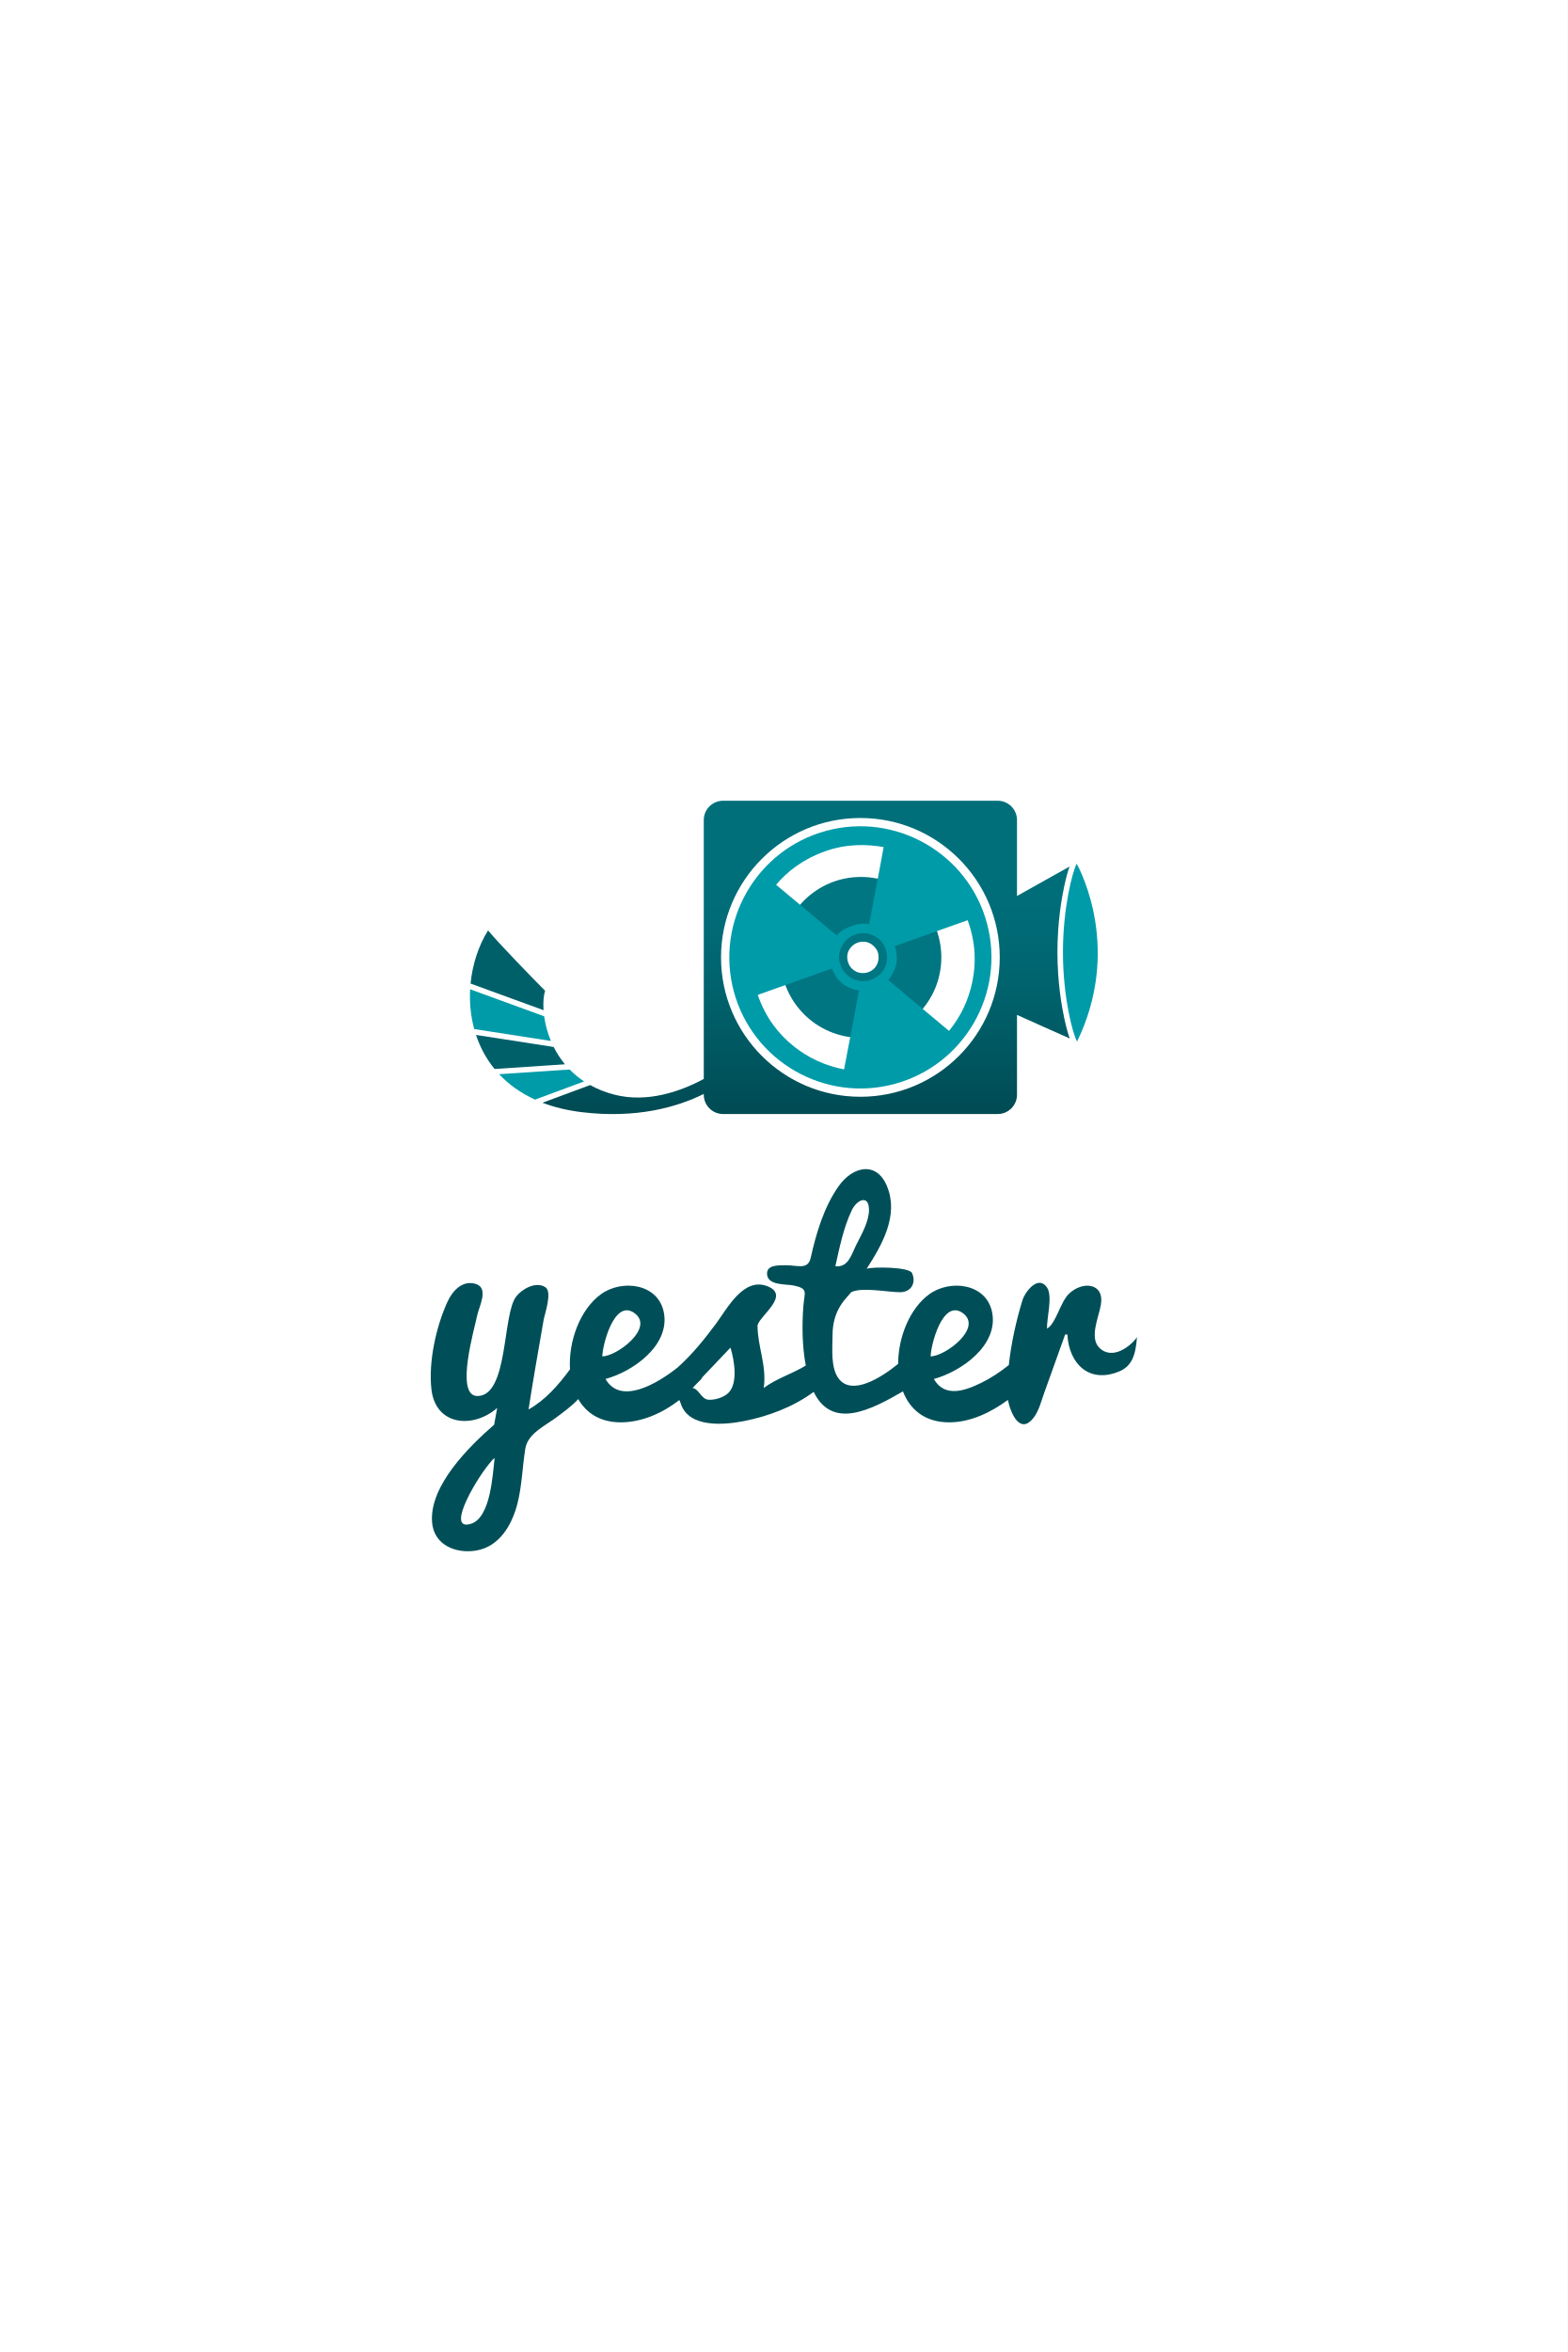
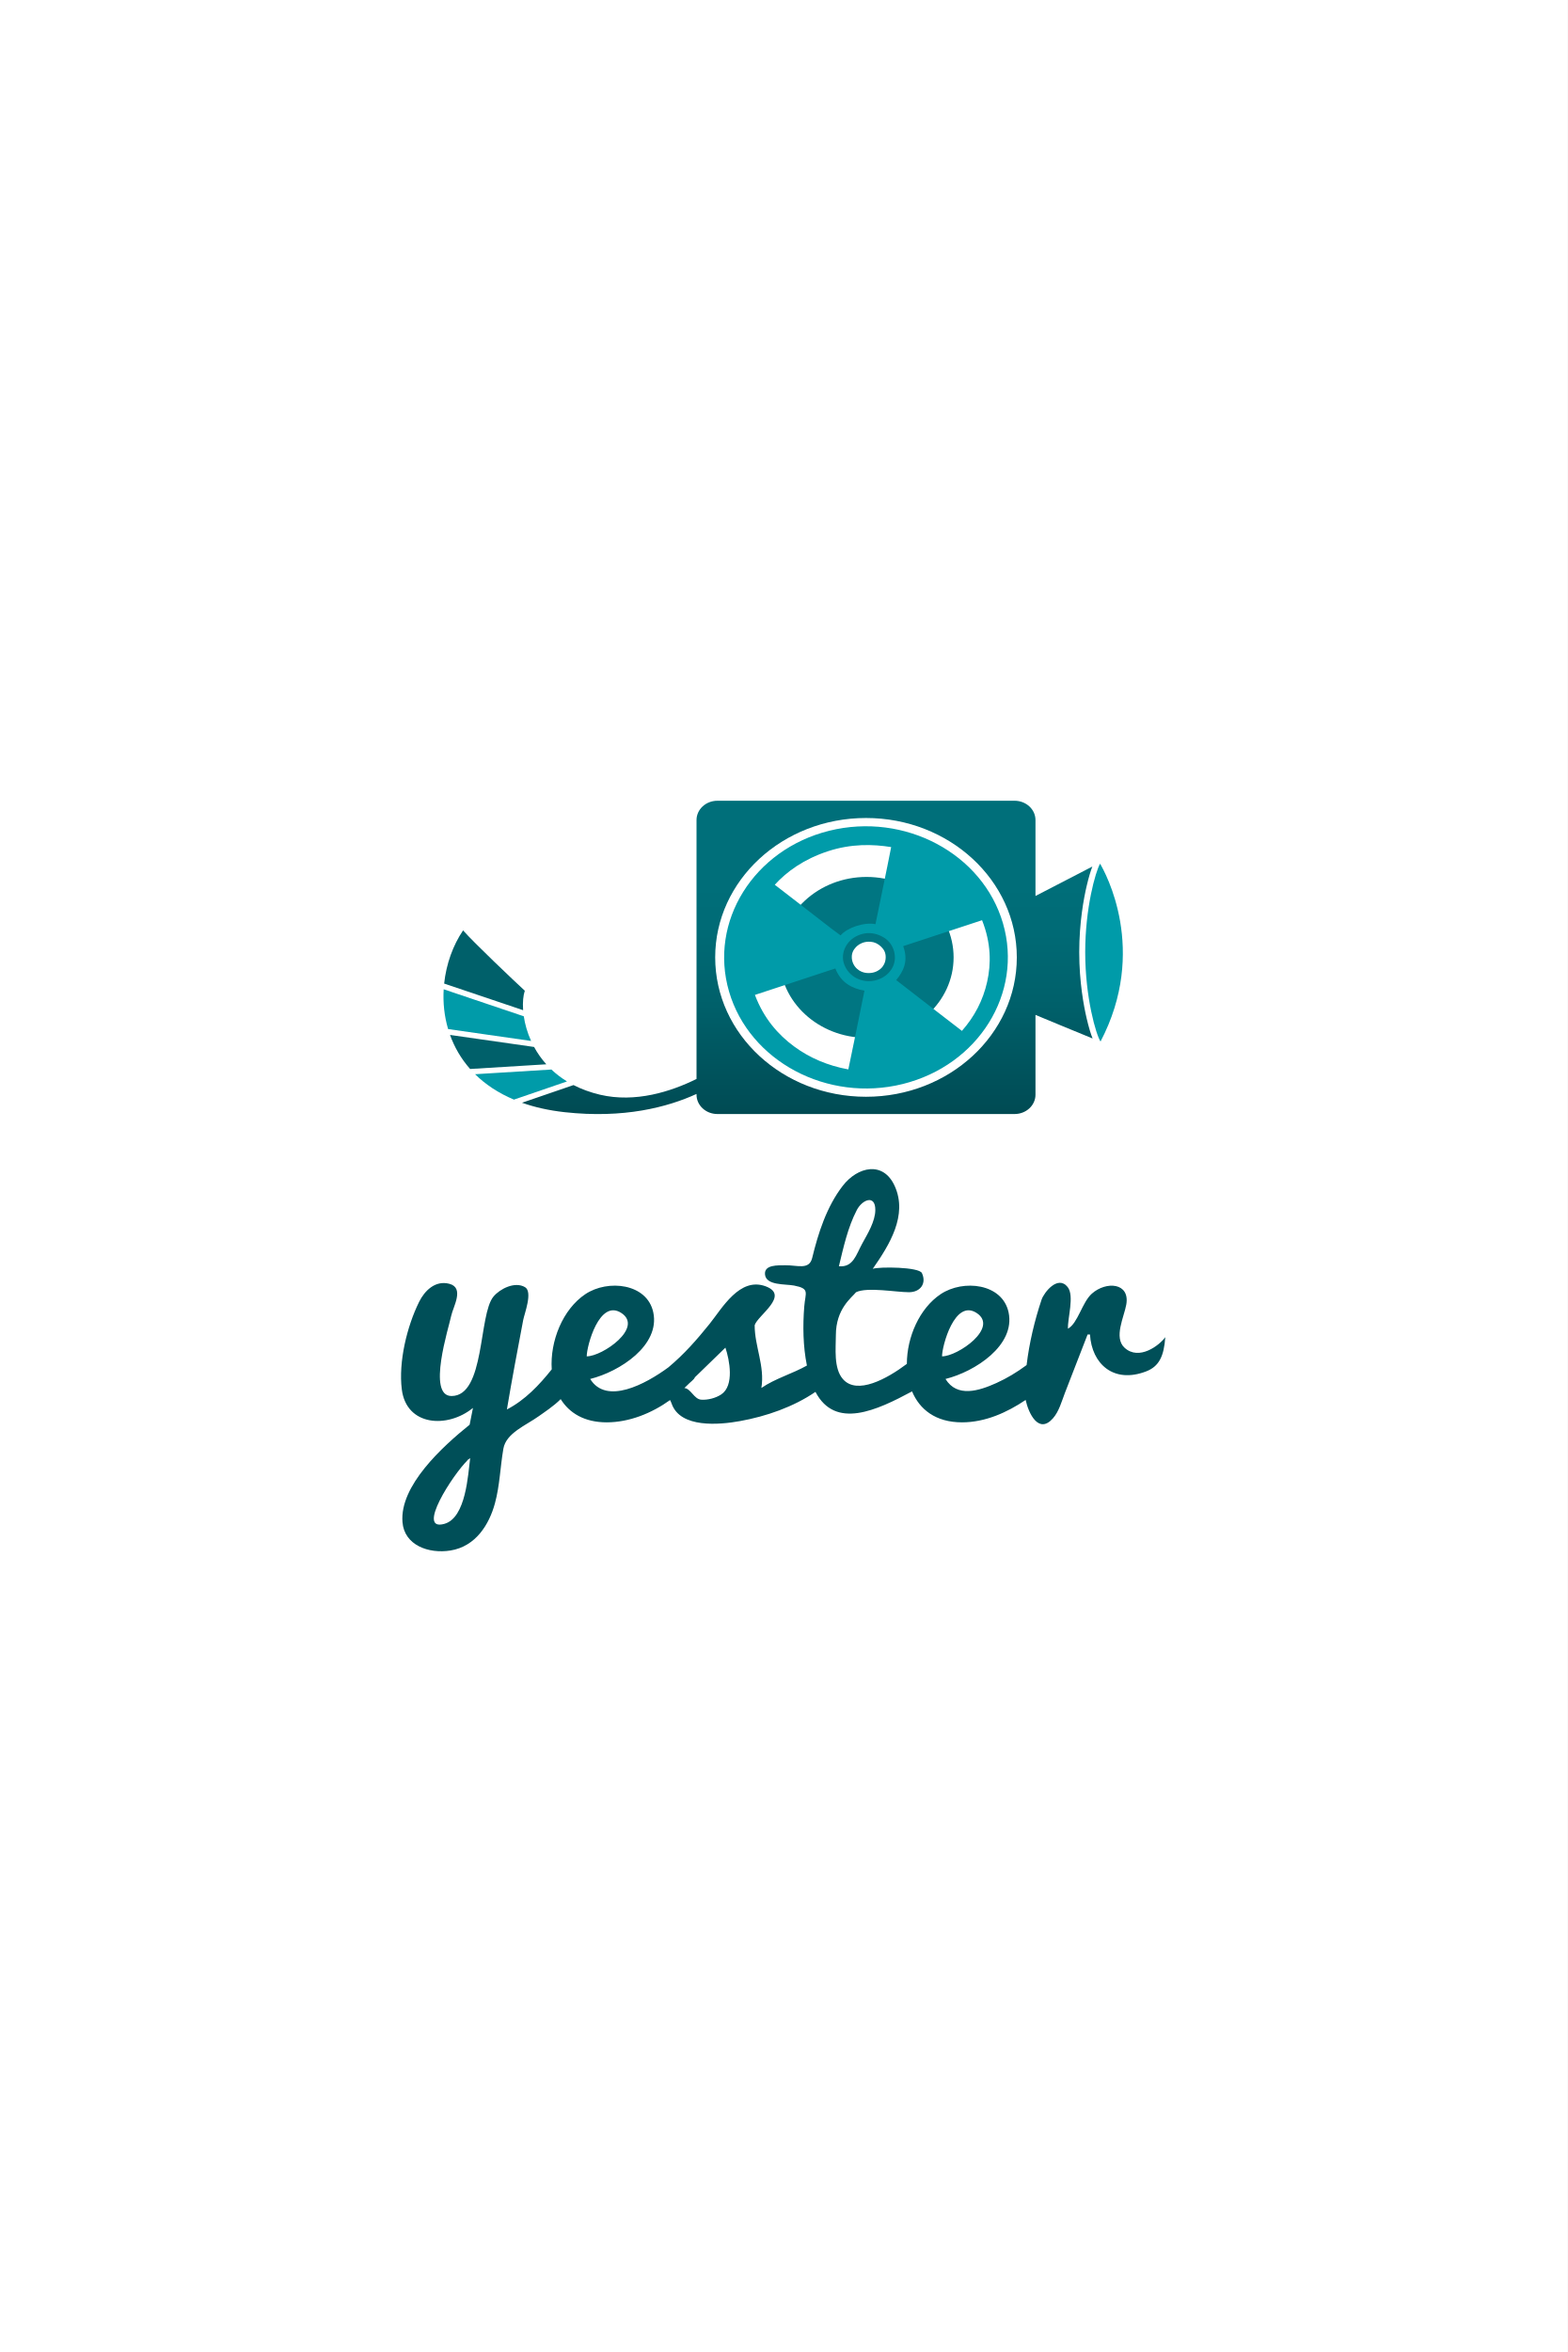
<svg xmlns="http://www.w3.org/2000/svg" xmlns:xlink="http://www.w3.org/1999/xlink" width="640" height="960" id="svg2" version="1.1">
  <defs id="defs4">
    <linearGradient id="linearGradient3006">
      <stop style="stop-color:#999999;stop-opacity:1;" offset="0" id="stop3008" />
      <stop style="stop-color:#ffffff;stop-opacity:1" offset="1" id="stop3010" />
    </linearGradient>
    <linearGradient xlink:href="#linearGradient3006" id="linearGradient3012" x1="-3.143" y1="-5.179" x2="-4.165" y2="-5.344" gradientUnits="userSpaceOnUse" />
    <linearGradient gradientTransform="matrix(0.9204577,0,0,0.7923052,-0.3082857,-1.079246)" xlink:href="#linearGradient3006-7" id="linearGradient3012-1" x1="-3.115" y1="-5.011" x2="-3.75" y2="-5.423" gradientUnits="userSpaceOnUse" />
    <linearGradient id="linearGradient3006-7">
      <stop style="stop-color:#d1dce2;stop-opacity:1" offset="0" id="stop3008-4" />
      <stop style="stop-color:#ffffff;stop-opacity:1" offset="1" id="stop3010-0" />
    </linearGradient>
    <linearGradient xlink:href="#linearGradient3180" id="linearGradient3066" gradientUnits="userSpaceOnUse" x1="107.076" y1="918.77" x2="22.476" y2="1086.455" />
    <linearGradient id="linearGradient3180">
      <stop style="stop-color:#d1dce2;stop-opacity:1" offset="0" id="stop3182" />
      <stop style="stop-color:#ffffff;stop-opacity:1" offset="1" id="stop3184" />
    </linearGradient>
    <linearGradient id="SVGID_1_" gradientUnits="userSpaceOnUse" x1="521.499" y1="442.962" x2="521.499" y2="207.45">
      <stop offset="0" style="stop-color:#004A52" id="stop14" />
      <stop offset="0.08" style="stop-color:#004E57" id="stop16" />
      <stop offset="0.456" style="stop-color:#00606A" id="stop18" />
      <stop offset="0.776" style="stop-color:#006B76" id="stop20" />
      <stop offset="1" style="stop-color:#006F7A" id="stop22" />
    </linearGradient>
    <linearGradient xlink:href="#linearGradient3180" id="linearGradient3062" gradientUnits="userSpaceOnUse" x1="107.076" y1="918.77" x2="22.476" y2="1086.455" />
    <linearGradient xlink:href="#linearGradient3180" id="linearGradient3064" gradientUnits="userSpaceOnUse" x1="107.076" y1="918.77" x2="22.476" y2="1086.455" />
    <linearGradient y2="1086.455" x2="22.476" y1="918.77" x1="107.076" gradientUnits="userSpaceOnUse" id="linearGradient3072" xlink:href="#linearGradient3180" />
    <linearGradient xlink:href="#SVGID_1_-1" id="linearGradient3086" gradientUnits="userSpaceOnUse" x1="521.499" y1="442.962" x2="521.499" y2="207.45" />
    <linearGradient id="SVGID_1_-1" gradientUnits="userSpaceOnUse" x1="521.499" y1="442.962" x2="521.499" y2="207.45">
      <stop offset="0" style="stop-color:#004A52" id="stop14-7" />
      <stop offset="0.08" style="stop-color:#004E57" id="stop16-4" />
      <stop offset="0.456" style="stop-color:#00606A" id="stop18-0" />
      <stop offset="0.776" style="stop-color:#006B76" id="stop20-9" />
      <stop offset="1" style="stop-color:#006F7A" id="stop22-4" />
    </linearGradient>
  </defs>
  <g id="layer1" transform="translate(0,-92.36218)">
    <g transform="matrix(1.25,0,0,-1.25,335,572.3622)" id="g2993">
      <g id="g3291" transform="translate(-763.1921,575.6996)">
        <rect style="fill:#ffffff;fill-opacity:1;stroke:none" id="rect3199" width="512" height="768" x="495.192" y="191.7" transform="scale(1,-1)" />
      </g>
-       <g id="g3066" transform="translate(-706.9601,141.7143)">
+       <g id="g3066" transform="matrix(1.082169,0,0,1,-764.2854,141.7143)">
        <path id="path3" d="m 797.988,-197.793 c -3.338,3.319 -0.134,10.076 0.519,14.072 1.184,7.233 -6.109,7.725 -10.395,3.58 -2.946,-2.847 -4.203,-9.665 -7.203,-11.428 -0.138,3.441 1.998,10.76 -0.092,13.595 -2.981,4.045 -7.165,-1.837 -7.87,-4.117 -2.091,-6.754 -3.716,-14.089 -4.518,-21.347 -0.065,-0.055 -0.116,-0.105 -0.189,-0.162 -2.758,-2.194 -5.732,-4.156 -8.905,-5.704 -5.282,-2.578 -11.881,-4.857 -15.385,1.315 8.903,2.392 21.139,10.965 19.042,21.735 -1.847,9.481 -13.699,10.879 -20.503,5.957 -6.392,-4.622 -10.188,-14.033 -10.198,-22.765 -6.016,-4.893 -15.024,-10.232 -19.285,-4.989 -2.874,3.534 -2.141,10.18 -2.141,14.343 0,8.691 4.807,12.283 6.09,14.046 3.369,1.767 12.1,0 15.962,0 3.422,0 5.383,2.809 3.927,6.231 -0.876,2.052 -12.893,2.129 -14.845,1.414 5.056,7.83 10.577,17.465 6.657,26.957 -3.473,8.414 -11.26,6.39 -15.724,0.125 -4.863,-6.817 -7.397,-15.446 -9.211,-23.528 -0.911,-4.041 -4.445,-2.351 -8.086,-2.398 -2.294,-0.029 -6.386,0.216 -6.162,-2.945 0.272,-3.738 6.143,-3.131 8.765,-3.678 4.871,-1.017 3.42,-2.246 3.086,-6.838 -0.464,-6.342 -0.377,-12.97 0.803,-19.287 -4.456,-2.702 -9.578,-4.227 -13.742,-7.319 1.084,7.149 -2.028,13.54 -2.028,20.487 0.872,3.204 10.684,9.696 3.354,12.693 -7.879,3.205 -13.192,-7.192 -16.972,-12.275 -3.83,-5.151 -7.676,-9.892 -12.416,-14.172 -6.949,-5.536 -18.75,-12.328 -23.603,-3.793 8.909,2.392 21.144,10.965 19.043,21.735 -1.843,9.481 -13.699,10.879 -20.503,5.957 -6.83,-4.935 -10.698,-15.35 -10.145,-24.555 -3.754,-5.094 -8.026,-10.016 -13.53,-13.092 1.506,9.756 3.219,19.472 4.917,29.2 0.353,2.02 2.947,9.188 0.557,10.727 -3.08,1.977 -7.598,-0.561 -9.515,-3.056 -4.576,-5.862 -2.479,-32.484 -12.678,-32.484 -7.461,0 -0.83,22.307 -0.073,26.265 0.541,2.817 4.045,9.027 -0.537,10.365 -4.356,1.271 -7.557,-2.371 -9.151,-5.855 -3.719,-8.117 -6.259,-19.638 -5.244,-28.577 1.367,-12.04 13.763,-12.873 21.478,-6.093 -0.335,-1.826 -0.665,-3.646 -0.999,-5.47 -8.178,-7.131 -21.171,-19.908 -20.269,-31.817 0.538,-7.474 7.803,-10.419 14.472,-9.266 7.641,1.322 11.69,8.498 13.433,15.413 1.468,5.832 1.595,11.912 2.544,17.83 0.83,5.154 6.854,7.62 10.718,10.641 1.373,1.068 4.495,3.258 6.577,5.551 2.597,-4.518 7.111,-7.584 13.903,-7.584 6.803,0 13.614,2.997 19.104,7.277 0.161,-0.3 0.329,-0.704 0.503,-1.234 2.625,-7.953 14.237,-6.881 20.58,-5.639 8.006,1.56 16.191,4.66 22.803,9.543 5.996,-12.401 18.508,-6.019 29.146,0.158 2.271,-5.864 7.099,-10.105 15.089,-10.105 6.979,0 13.572,3.208 19.193,7.311 0.879,-4.371 3.929,-11.322 8.248,-5.996 1.844,2.263 2.64,5.589 3.619,8.323 2.279,6.351 4.555,12.703 6.83,19.048 0.243,0 0.485,0 0.727,0 0.522,-9.588 7.118,-16.131 16.929,-12.056 3.911,1.622 5.394,4.952 5.794,11.187 -1.723,-2.641 -7.92,-7.804 -12.296,-3.455 z m -80.804,44.962 c 1.618,3.373 5.586,5.186 5.586,0.053 0,-3.742 -2.342,-7.833 -3.979,-11.06 -1.834,-3.607 -2.685,-7.779 -7.011,-7.34 1.379,6.15 2.666,12.627 5.404,18.347 z M 592.786,-255.275 c -8.835,-2.77 2.651,16.3 6.938,20.744 -0.292,-0.164 -0.33,-0.087 0.776,0.699 -0.649,-5.281 -1.241,-19.391 -7.714,-21.443 z m 53.295,68.857 c 6.857,-4.778 -5.636,-14.187 -10.407,-14.187 0,3.353 3.788,18.803 10.407,14.187 z m 30.195,-26.615 c -1.637,-1.179 -4.033,-1.878 -6.054,-1.721 -2.159,0.169 -3.109,3.631 -5.075,3.804 0.222,0.233 0.445,0.464 0.661,0.699 1.283,1.425 2.278,2.069 2.505,2.805 3.069,3.23 6.143,6.457 9.216,9.684 1.256,-4.06 2.738,-12.397 -1.253,-15.271 z m 77.037,26.615 c 6.856,-4.778 -5.637,-14.187 -10.407,-14.187 0,3.353 3.787,18.803 10.407,14.187 z" style="fill:#004f58;fill-opacity:1" />
        <g id="g5" transform="matrix(0.3387351,0,0,-0.3387351,525.5915,27.65237)">
          <path id="path7" d="m 574.31,211.71 c -42.832,0 -77.547,34.718 -77.547,77.546 0,42.831 34.715,77.548 77.547,77.548 42.828,0 77.545,-34.718 77.545,-77.548 -10e-4,-42.827 -34.717,-77.546 -77.545,-77.546 z m 13.259,87.765 c -1.447,1.577 -4.62,4.297 -9.629,4.805 -0.612,0.062 -1.221,0.092 -1.81,0.092 -4.932,0 -8.309,-2.139 -10.438,-4.243 -0.304,-0.302 -0.581,-0.601 -0.84,-0.894 -0.974,-1.128 -4.131,-5.292 -3.676,-11.563 0.361,-4.934 3.392,-8.255 5.154,-9.791 1.968,-1.708 5.321,-3.739 10.134,-3.739 0.454,0 0.924,0.017 1.401,0.054 3.488,0.268 6.649,1.867 9.395,4.76 2.845,2.994 4.065,5.997 4.089,10.051 0.032,5.68 -2.64,9.218 -3.78,10.468 z" style="fill:#007682" />
          <path id="path9" d="m 540.98,167.213 c -67.293,18.097 -107.319,87.572 -89.222,154.865 18.099,67.296 87.573,107.321 154.868,89.224 C 673.918,393.204 713.947,323.73 695.848,256.436 677.75,189.141 608.275,149.114 540.98,167.213 z m -1.198,19.763 c 20.926,-7.45 40.156,-6.873 56.438,-4.052 -4.45,24.885 -9.379,49.535 -13.972,74.35 -4.79,-1.157 -11.246,-0.327 -17.21,1.794 -5.676,2.025 -10.915,5.215 -13.864,8.98 -5.078,-3.806 -9.906,-7.987 -14.784,-12.049 -14.568,-12.141 -29.156,-24.609 -43.861,-36.745 10.751,-12.801 25.993,-24.711 47.253,-32.278 z m 18.308,210.133 c -0.085,0.029 -0.166,0.057 -0.251,0.088 -17.76,-3.501 -34.065,-10.861 -48.18,-22.151 -14.031,-11.221 -26.859,-26.728 -34.825,-49.61 23.89,-8.502 47.773,-17.002 71.663,-25.501 5.001,13.912 14.977,19.285 25.923,21.424 -4.64,25.313 -9.498,50.526 -14.33,75.75 z m 25.969,-86.282 0,0 c -0.004,0.002 -0.004,0.002 -0.004,0.002 -7.343,2.614 -14.076,1.124 -18.942,-1.629 -4.397,-2.483 -9.151,-7.367 -11.111,-14.491 -1.74,-6.303 -0.316,-12.334 2.317,-17 2.507,-4.431 6.607,-8.391 12.563,-10.511 0.624,-0.221 1.264,-0.423 1.926,-0.604 6.099,-1.658 11.673,-0.351 16.146,1.921 4.566,2.312 8.74,5.92 11.119,12.498 2.349,6.491 1.641,12.566 -0.208,16.958 -1.871,4.42 -5.566,9.098 -11.388,11.854 -0.813,0.383 -1.622,0.719 -2.418,1.002 z m 97.683,1.985 c -3.681,17.807 -11.138,33.351 -22.469,47.296 -19.566,-16.218 -39.04,-32.641 -58.567,-48.961 6.638,-8.741 11.058,-18.528 6.229,-32.722 23.424,-8.337 46.848,-16.674 70.271,-25.006 8.102,22.087 8.132,42.038 4.536,59.393 z" style="fill:#009ba9" />
          <path id="path11" d="m 782.761,370.362 c 42.612,-88 4.204,-162.989 -0.42,-171.438 -4.146,8.037 -13.232,42.876 -13.232,85.344 -0.001,43.968 9.74,79.759 13.652,86.094 z" style="fill:#009ba9" />
          <linearGradient y2="207.45" x2="521.499" y1="442.962" x1="521.499" gradientUnits="userSpaceOnUse" id="linearGradient3040">
            <stop id="stop3042" style="stop-color:#004A52" offset="0" />
            <stop id="stop3044" style="stop-color:#004E57" offset="0.08" />
            <stop id="stop3046" style="stop-color:#00606A" offset="0.456" />
            <stop id="stop3048" style="stop-color:#006B76" offset="0.776" />
            <stop id="stop3050" style="stop-color:#006F7A" offset="1" />
          </linearGradient>
          <path id="path24" d="m 770.352,347.858 c -2.452,-11.375 -6.564,-34.764 -6.564,-63.59 0,-28.827 4.112,-52.214 6.564,-63.591 1.895,-8.774 3.611,-14.819 5.124,-18.981 l -50.675,28.368 v -73.18 c 0,-10.29 -8.339,-18.625 -18.622,-18.625 H 441.431 c -10.288,0 -18.625,8.336 -18.625,18.625 v 249.567 c -22.713,12.173 -54.53,23.231 -86.032,15.171 -8.888,-2.273 -16.68,-5.463 -23.555,-9.28 l -45.916,17.038 c 11.134,4.268 23.753,7.394 37.987,9.096 52.63,6.296 91.54,-4.729 117.516,-17.572 v 0.727 c 0,10.285 8.337,18.626 18.625,18.626 h 264.748 c 10.283,0 18.622,-8.341 18.622,-18.626 v -76.936 c 10.627,4.784 37.739,16.973 50.895,22.735 -1.567,-4.181 -3.358,-10.368 -5.344,-19.572 z m -196.55,75.762 c -74.202,0 -134.361,-60.157 -134.361,-134.364 0,-74.21 60.16,-134.363 134.361,-134.363 74.206,0 134.367,60.153 134.367,134.363 0,74.207 -60.161,134.364 -134.367,134.364 z" style="fill:url(#linearGradient3086)" />
          <g id="g26">
            <path id="path28" d="m 278.084,375.613 -74.901,-11.609 c 3.868,11.679 9.745,22.834 17.909,32.83 l 67.89,-4.511 c -4.428,-5.328 -8.02,-10.98 -10.898,-16.71 z" style="fill:#00606a" />
            <path id="path30" d="m 269.814,321.41 c -9.978,-9.978 -45.233,-46.122 -54.99,-58.182 -9.042,14.469 -15.015,32.414 -16.866,51.268 l 70.353,25.667 c -0.52,-7.741 0.127,-14.325 1.503,-18.753 z" style="fill:#00606a" />
          </g>
          <g id="g32">
            <path id="path34" d="m 268.917,346.049 -71.378,-26.04 c -0.699,12.74 0.51,25.776 3.94,38.345 l 73.937,11.459 c -3.426,-8.185 -5.488,-16.341 -6.499,-23.764 z" style="fill:#009ba9" />
            <path id="path36" d="m 293.523,397.357 -68.018,4.518 c 9.063,9.693 20.513,18.074 34.624,24.492 l 47.28,-17.546 c -5.243,-3.467 -9.851,-7.327 -13.886,-11.464 z" style="fill:#009ba9" />
          </g>
        </g>
      </g>
    </g>
  </g>
</svg>
